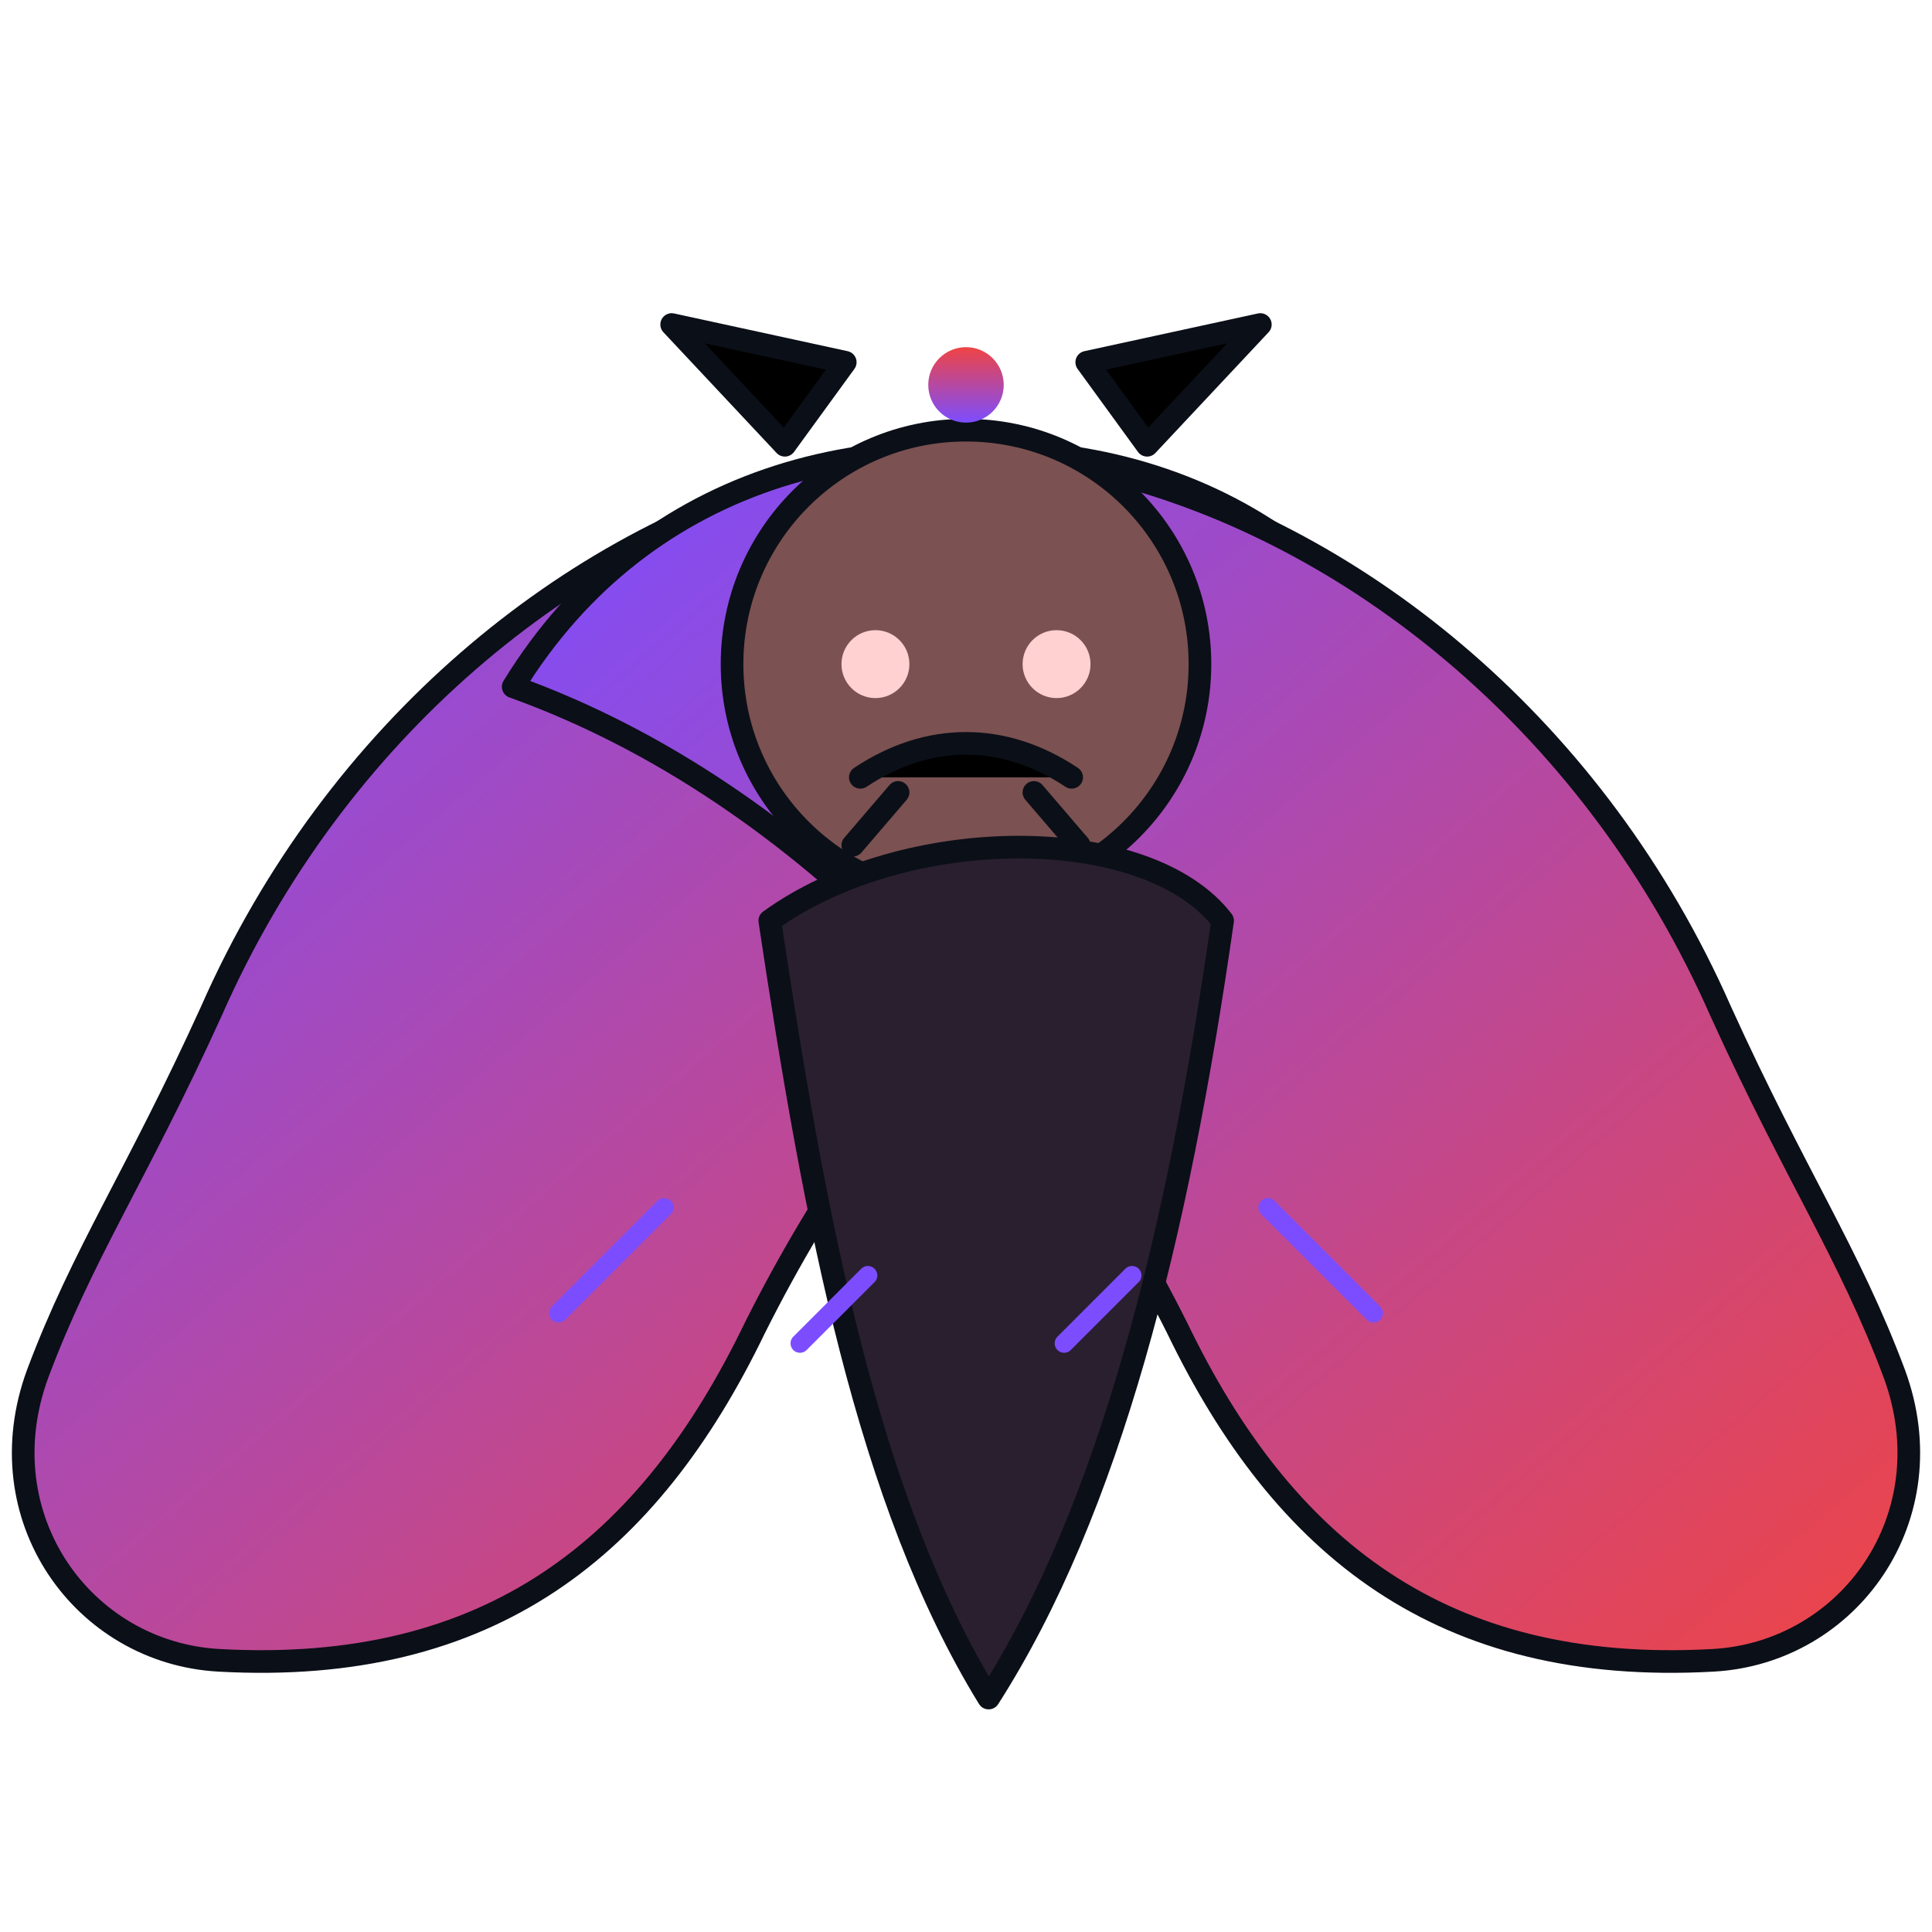
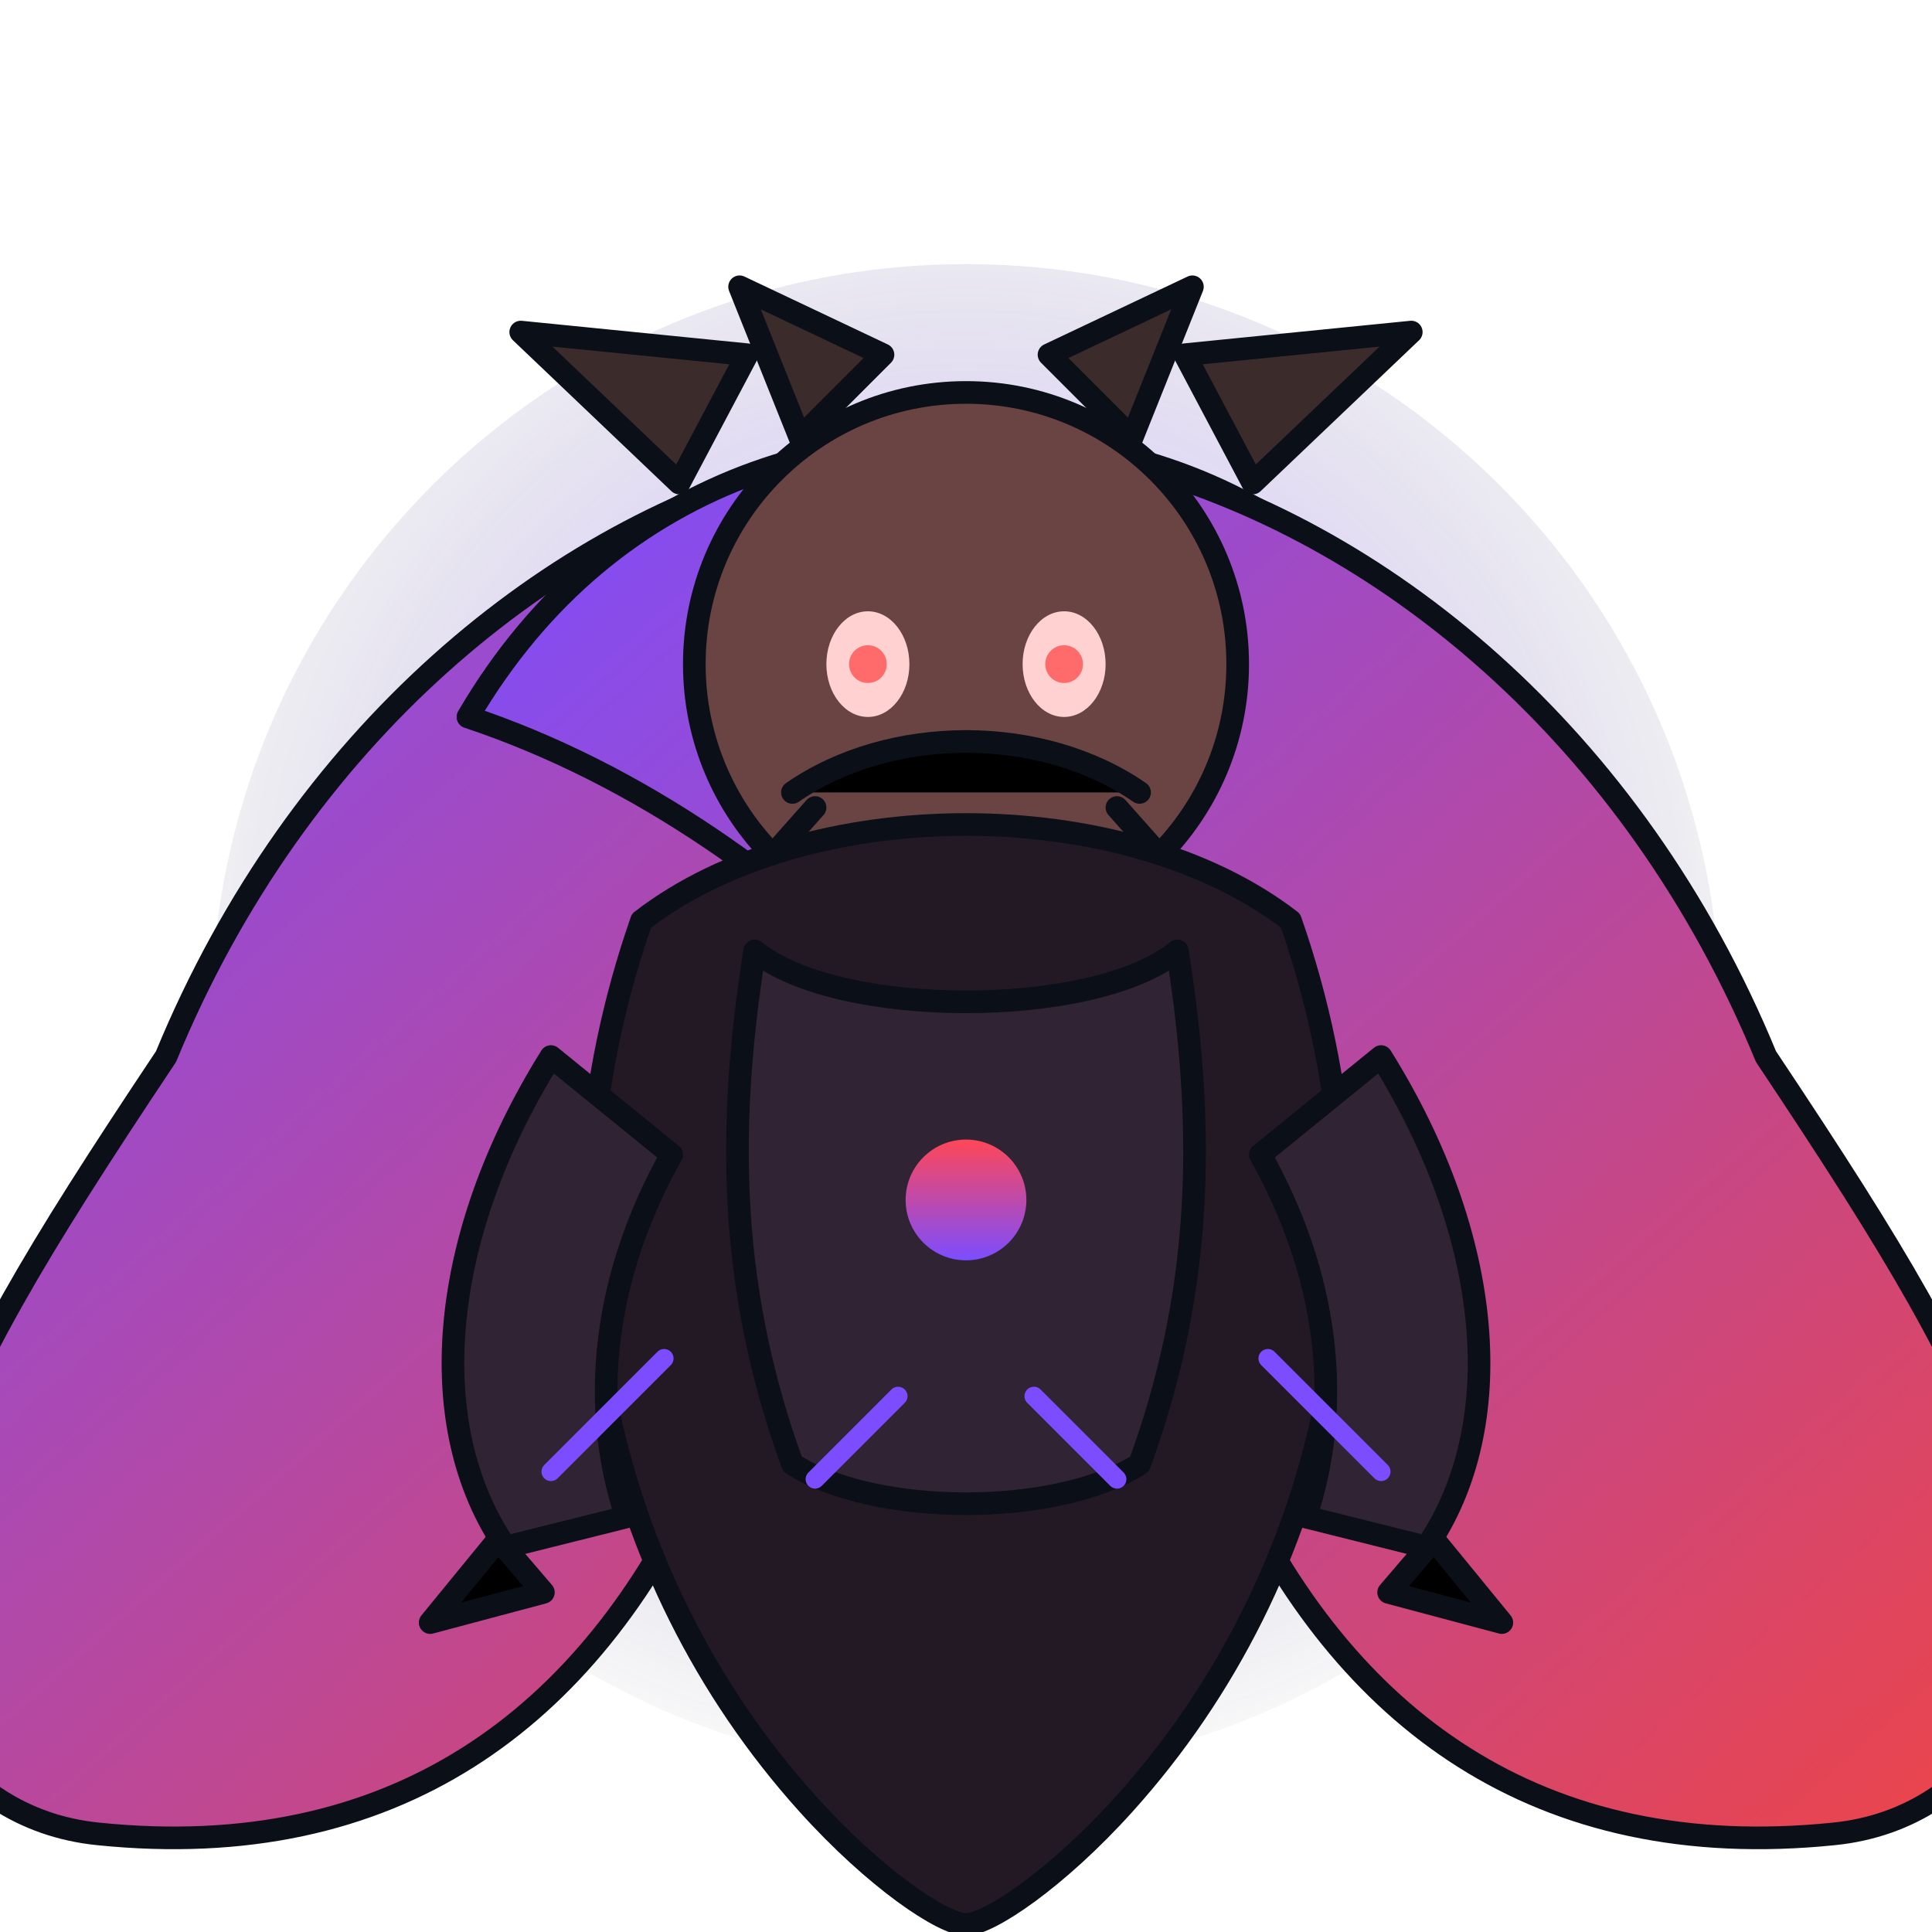
<svg xmlns="http://www.w3.org/2000/svg" viewBox="0 0 512 512">
  <defs>
+     <radialGradient id="auraDark" cx="0.5" cy="0.45" r="0.6">
+       <stop offset="0" stop-color="#ff6b6b" stop-opacity="0.4" />
+       <stop offset="0.45" stop-color="#7c4dff" stop-opacity="0.25" />
+       <stop offset="1" stop-color="#0b0f18" stop-opacity="0" />
+     </radialGradient>
    <linearGradient id="wingDark" x1="0" y1="0" x2="1" y2="1">
      <stop offset="0" stop-color="#7c4dff" />
      <stop offset="1" stop-color="#ef4444" />
    </linearGradient>
    <linearGradient id="coreGlow" x1="0" y1="0" x2="0" y2="1">
-       <stop offset="0" stop-color="#ef4444" />
+       <stop offset="0" stop-color="#ff4757" />
      <stop offset="1" stop-color="#7c4dff" />
    </linearGradient>
  </defs>
  <style>
    .line { stroke: #0b0f18; stroke-width: 6; stroke-linecap: round; stroke-linejoin: round; }
-     .skin { fill: #7b5151; }
-     .body { fill: #2a1f2f; }
+     .skin { fill: #6a4343; }
+     .body { fill: #221925; }
+     .muscle { fill: #2f2334; }
    .wing { fill: url(#wingDark); }
    .eye { fill: #ffd1d1; }
+     .eye-glow { fill: #ff6b6b; }
    .glow { fill: url(#coreGlow); }
    .rune { stroke: #7c4dff; stroke-width: 5; stroke-linecap: round; }
+     .horn { fill: #3b2b2b; }
  </style>
-   <path class="wing line" d="M56 268c66-150 250-200 320-86-78 28-140 98-176 170-28 58-70 92-142 88-36-2-62-38-48-76 12-32 26-52 46-96z" />
-   <path class="wing line" d="M456 268c-66-150-250-200-320-86 78 28 140 98 176 170 28 58 70 92 142 88 36-2 62-38 48-76-12-32-26-52-46-96z" />
-   <circle class="skin line" cx="256" cy="176" r="62" />
-   <path class="line" d="M208 118l-30-32 46 10z" />
-   <path class="line" d="M304 118l30-32-46 10z" />
-   <circle class="eye" cx="232" cy="176" r="9" />
-   <circle class="eye" cx="280" cy="176" r="9" />
-   <path class="line" d="M228 206c18-12 38-12 56 0" />
-   <path class="line" d="M238 210l-12 14" />
-   <path class="line" d="M274 210l12 14" />
-   <path class="body line" d="M204 244c36-26 100-26 120 0-12 84-30 156-62 206-32-52-46-126-58-206z" />
-   <circle class="glow" cx="256" cy="102" r="10" />
-   <path class="rune" d="M176 320l-28 28" />
-   <path class="rune" d="M336 320l28 28" />
-   <path class="rune" d="M212 356l18-18" />
-   <path class="rune" d="M282 356l18-18" />
+   <circle cx="256" cy="270" r="200" fill="url(#auraDark)" />
+   <path class="wing line" d="M44 280c70-170 268-220 344-90-90 30-164 116-202 200-30 66-82 104-160 96-40-4-64-44-48-88 16-40 30-64 66-118z" />
+   <path class="wing line" d="M468 280c-70-170-268-220-344-90 90 30 164 116 202 200 30 66 82 104 160 96 40-4 64-44 48-88-16-40-30-64-66-118z" />
+   <path class="horn line" d="M180 128l-42-40 60 6z" />
+   <path class="horn line" d="M332 128l42-40-60 6z" />
+   <path class="horn line" d="M212 116l-16-40 38 18z" />
+   <path class="horn line" d="M300 116l16-40-38 18z" />
+   <circle class="skin line" cx="256" cy="176" r="72" />
+   <path class="line" d="M210 210c26-18 66-18 92 0" />
+   <path class="line" d="M216 214l-16 18" />
+   <path class="line" d="M296 214l16 18" />
+   <path class="line" d="M230 226l12 10" />
+   <path class="line" d="M282 226l-12 10" />
+   <ellipse class="eye" cx="230" cy="176" rx="11" ry="14" />
+   <ellipse class="eye" cx="282" cy="176" rx="11" ry="14" />
+   <circle class="eye-glow" cx="230" cy="176" r="5" />
+   <circle class="eye-glow" cx="282" cy="176" r="5" />
+   <path class="body line" d="M170 244c44-34 128-34 172 0 30 86 10 174-44 234-18 20-36 32-42 32-6 0-24-12-42-32-54-60-74-148-44-234z" />
+   <path class="muscle line" d="M200 252c22 18 90 18 112 0 8 50 6 92-10 136-22 14-70 14-92 0-16-44-18-86-10-136z" />
+   <path class="muscle line" d="M146 280c-30 48-34 98-12 130l32-8c-10-30-6-64 12-96z" />
+   <path class="muscle line" d="M366 280c30 48 34 98 12 130l-32-8c10-30 6-64-12-96z" />
+   <path class="line" d="M132 408l-18 22 30-8z" />
+   <path class="line" d="M380 408l18 22-30-8z" />
+   <circle class="glow" cx="256" cy="318" r="16" />
+   <path class="rune" d="M176 360l-30 30" />
+   <path class="rune" d="M336 360l30 30" />
+   <path class="rune" d="M216 392l22-22" />
+   <path class="rune" d="M296 392l-22-22" />
</svg>
